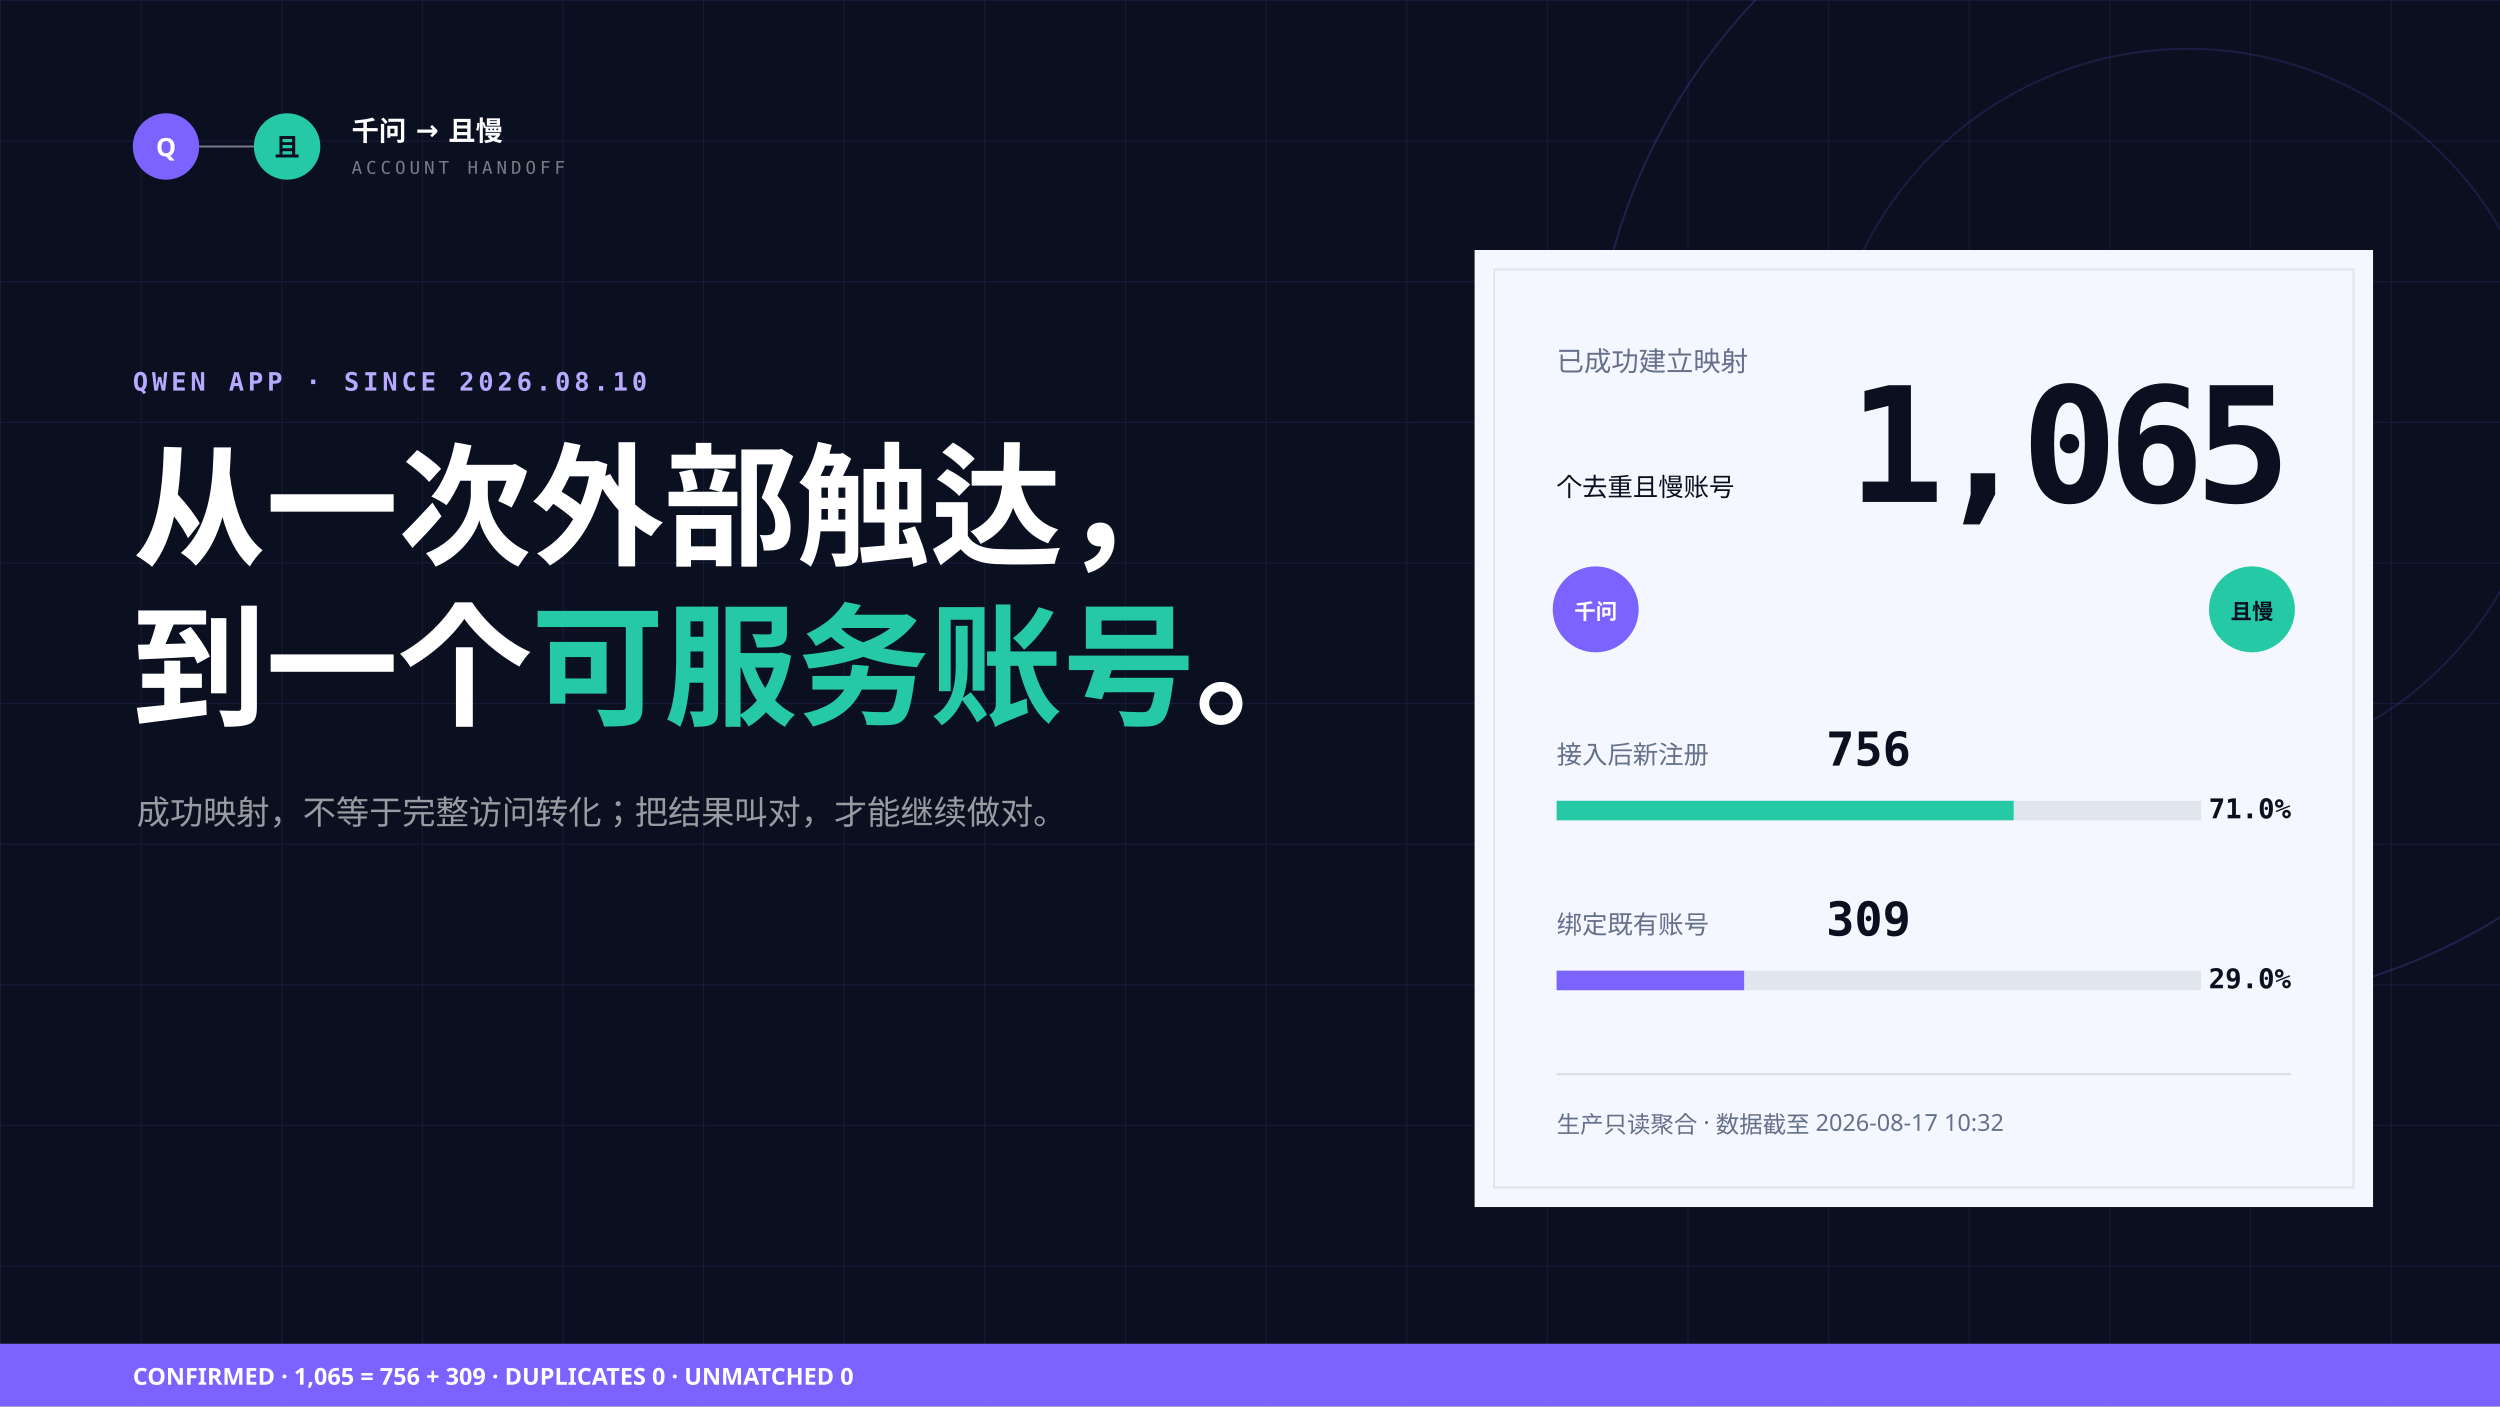
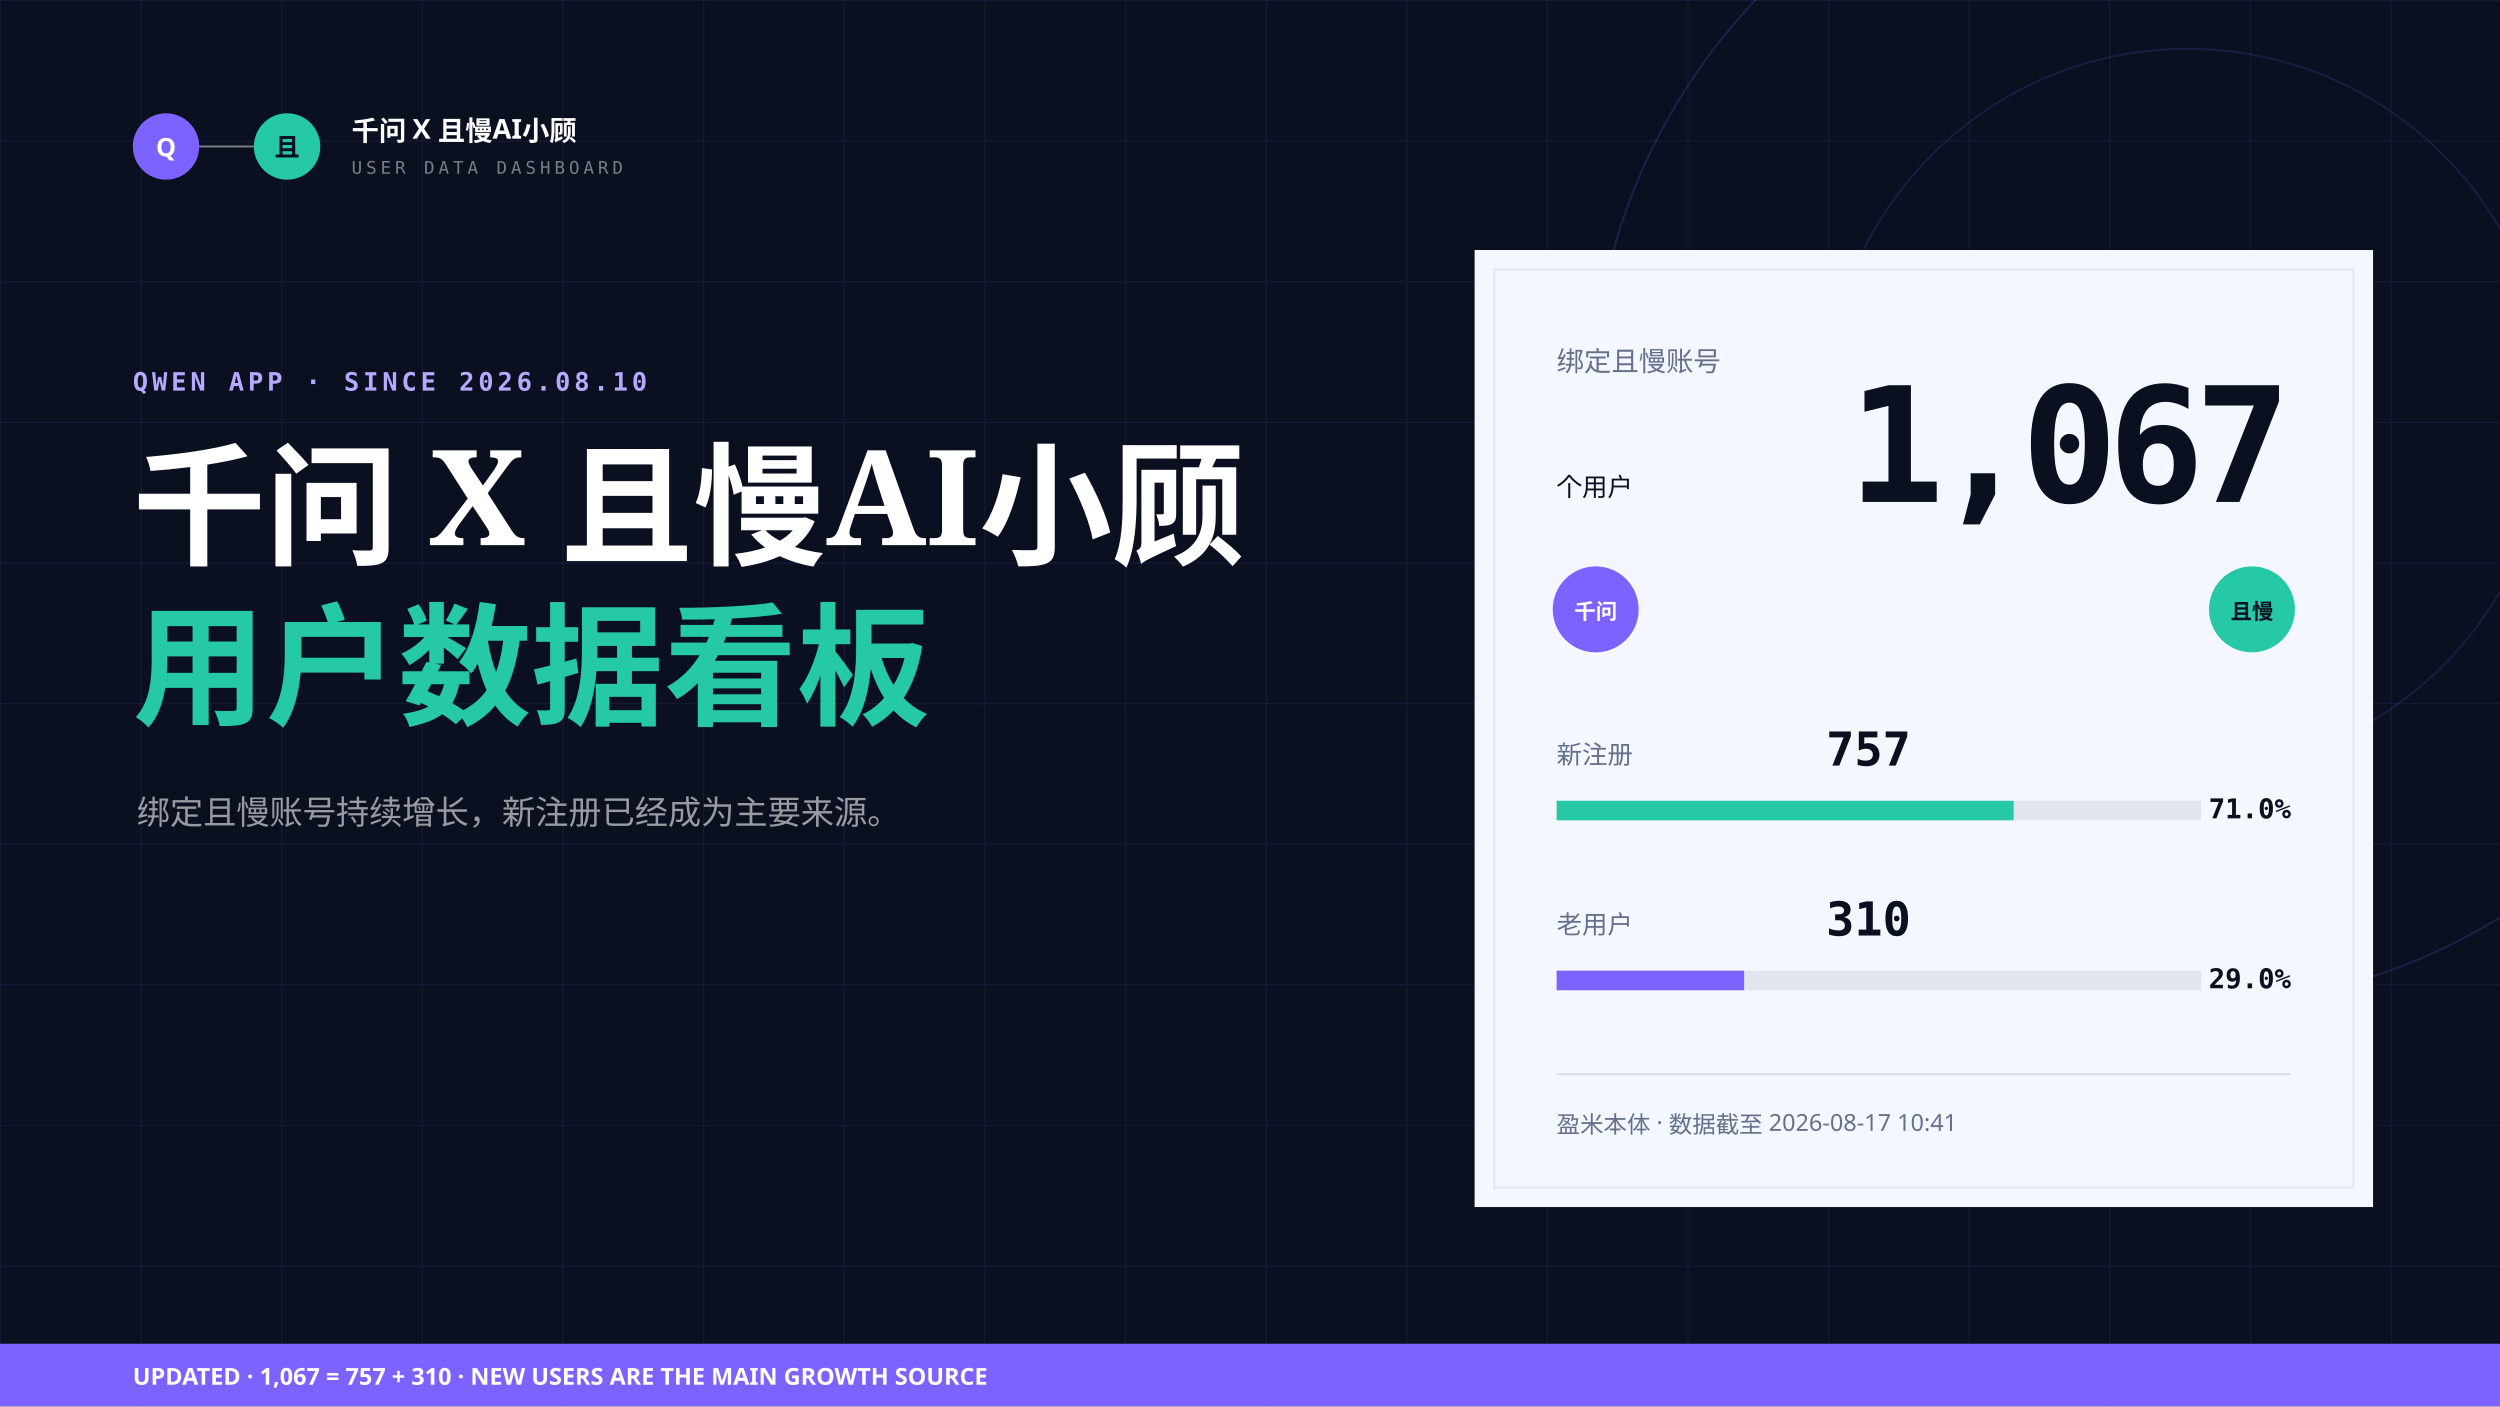
<svg xmlns="http://www.w3.org/2000/svg" width="1280" height="720" viewBox="0 0 1280 720" role="img" aria-labelledby="title desc">
  <defs>
    <pattern id="grid" width="72" height="72" patternUnits="userSpaceOnUse">
      <path d="M72 0H0V72" fill="none" stroke="#7C63FF" stroke-opacity=".12" />
    </pattern>
    <linearGradient id="route" x1="0" x2="1">
      <stop offset="0" stop-color="#7C63FF" />
      <stop offset="1" stop-color="#25C9A5" />
    </linearGradient>
  </defs>
  <rect width="1280" height="720" fill="#0B1020" />
  <rect width="1280" height="720" fill="url(#grid)" />
  <circle cx="1120" cy="210" r="305" fill="none" stroke="#7C63FF" stroke-opacity=".2" />
  <circle cx="1120" cy="210" r="185" fill="none" stroke="#7C63FF" stroke-opacity=".16" />
  <g font-family="PingFang SC,Microsoft YaHei,sans-serif">
    <g transform="translate(68 58)">
      <circle cx="17" cy="17" r="17" fill="#7C63FF" />
      <text x="17" y="22" text-anchor="middle" fill="#fff" font-size="13" font-weight="700">Q</text>
      <path d="M34 17h28" stroke="#fff" stroke-opacity=".45" />
      <circle cx="79" cy="17" r="17" fill="#25C9A5" />
      <text x="79" y="22" text-anchor="middle" fill="#0B1020" font-size="13" font-weight="700">且</text>
-       <text x="112" y="14" fill="#fff" font-size="14" font-weight="700">千问 → 且慢</text>
-       <text x="112" y="31" fill="#fff" fill-opacity=".45" font-family="SFMono-Regular,monospace" font-size="9" letter-spacing="2">ACCOUNT HANDOFF</text>
+       <text x="112" y="14" fill="#fff" font-size="14" font-weight="700">千问 X 且慢AI小顾</text>
+       <text x="112" y="31" fill="#fff" fill-opacity=".45" font-family="SFMono-Regular,monospace" font-size="9" letter-spacing="2">USER DATA DASHBOARD</text>
    </g>
    <text x="68" y="200" fill="#B6A9FF" font-family="SFMono-Regular,monospace" font-size="13" font-weight="700" letter-spacing="2">QWEN APP · SINCE 2026.08.10</text>
-     <text x="68" y="284" fill="#fff" font-family="Songti SC,STSong,serif" font-size="68" font-weight="700">从一次外部触达，</text>
-     <text x="68" y="366" fill="#fff" font-family="Songti SC,STSong,serif" font-size="68" font-weight="700">到一个<tspan fill="#25C9A5">可服务账号</tspan>。</text>
-     <text x="70" y="422" fill="#fff" fill-opacity=".58" font-size="17">成功映射，不等于完整访问转化；把结果叫对，才能继续做对。</text>
+     <text x="68" y="284" fill="#fff" font-family="Songti SC,STSong,serif" font-size="68" font-weight="700">千问 X 且慢AI小顾</text>
+     <text x="68" y="366" fill="#25C9A5" font-family="Songti SC,STSong,serif" font-size="68" font-weight="700">用户数据看板</text>
+     <text x="70" y="422" fill="#fff" fill-opacity=".58" font-size="17">绑定且慢账号持续增长，新注册已经成为主要来源。</text>
  </g>
  <g transform="translate(755 128)">
    <rect width="460" height="490" fill="#F4F7FF" />
    <rect x="10" y="10" width="440" height="470" fill="none" stroke="#0B1020" stroke-opacity=".08" />
    <g font-family="PingFang SC,Microsoft YaHei,sans-serif">
-       <text x="42" y="62" fill="#65708A" font-size="14">已成功建立映射</text>
-       <text x="418" y="129" fill="#0B1020" text-anchor="end" font-family="SFMono-Regular,monospace" font-size="82" font-weight="800" letter-spacing="-5">1,065</text>
-       <text x="42" y="126" fill="#0B1020" font-size="13">个去重且慢账号</text>
+       <text x="42" y="62" fill="#65708A" font-size="14">绑定且慢账号</text>
+       <text x="418" y="129" fill="#0B1020" text-anchor="end" font-family="SFMono-Regular,monospace" font-size="82" font-weight="800" letter-spacing="-5">1,067</text>
+       <text x="42" y="126" fill="#0B1020" font-size="13">个用户</text>
      <circle cx="62" cy="184" r="22" fill="#7C63FF" />
      <text x="62" y="189" text-anchor="middle" fill="#fff" font-size="11" font-weight="700">千问</text>
      <path d="M84 184h290" stroke="url(#route)" stroke-width="6" />
      <circle cx="398" cy="184" r="22" fill="#25C9A5" />
      <text x="398" y="189" text-anchor="middle" fill="#0B1020" font-size="11" font-weight="700">且慢</text>
-       <text x="42" y="263" fill="#65708A" font-size="13">接入后新注册</text>
-       <text x="180" y="264" fill="#0B1020" font-family="SFMono-Regular,monospace" font-size="24" font-weight="700">756</text>
+       <text x="42" y="263" fill="#65708A" font-size="13">新注册</text>
+       <text x="180" y="264" fill="#0B1020" font-family="SFMono-Regular,monospace" font-size="24" font-weight="700">757</text>
      <rect x="42" y="282" width="330" height="10" fill="#0B1020" fill-opacity=".08" />
      <rect x="42" y="282" width="234" height="10" fill="#25C9A5" />
      <text x="418" y="291" text-anchor="end" fill="#0B1020" font-family="SFMono-Regular,monospace" font-size="14" font-weight="700">71.0%</text>
-       <text x="42" y="350" fill="#65708A" font-size="13">绑定既有账号</text>
-       <text x="180" y="351" fill="#0B1020" font-family="SFMono-Regular,monospace" font-size="24" font-weight="700">309</text>
+       <text x="42" y="350" fill="#65708A" font-size="13">老用户</text>
+       <text x="180" y="351" fill="#0B1020" font-family="SFMono-Regular,monospace" font-size="24" font-weight="700">310</text>
      <rect x="42" y="369" width="330" height="10" fill="#0B1020" fill-opacity=".08" />
      <rect x="42" y="369" width="96" height="10" fill="#7C63FF" />
      <text x="418" y="378" text-anchor="end" fill="#0B1020" font-family="SFMono-Regular,monospace" font-size="14" font-weight="700">29.0%</text>
      <path d="M42 422h376" stroke="#0B1020" stroke-opacity=".12" />
-       <text x="42" y="452" fill="#65708A" font-size="12">生产只读聚合 · 数据截至 2026-08-17 10:32</text>
+       <text x="42" y="452" fill="#65708A" font-size="12">盈米本体 · 数据截至 2026-08-17 10:41</text>
    </g>
  </g>
  <rect x="0" y="688" width="1280" height="32" fill="#7C63FF" />
-   <text x="68" y="709" fill="#fff" font-family="PingFang SC,Microsoft YaHei,sans-serif" font-size="12" font-weight="700">CONFIRMED · 1,065 = 756 + 309 · DUPLICATES 0 · UNMATCHED 0</text>
+   <text x="68" y="709" fill="#fff" font-family="PingFang SC,Microsoft YaHei,sans-serif" font-size="12" font-weight="700">UPDATED · 1,067 = 757 + 310 · NEW USERS ARE THE MAIN GROWTH SOURCE</text>
</svg>
